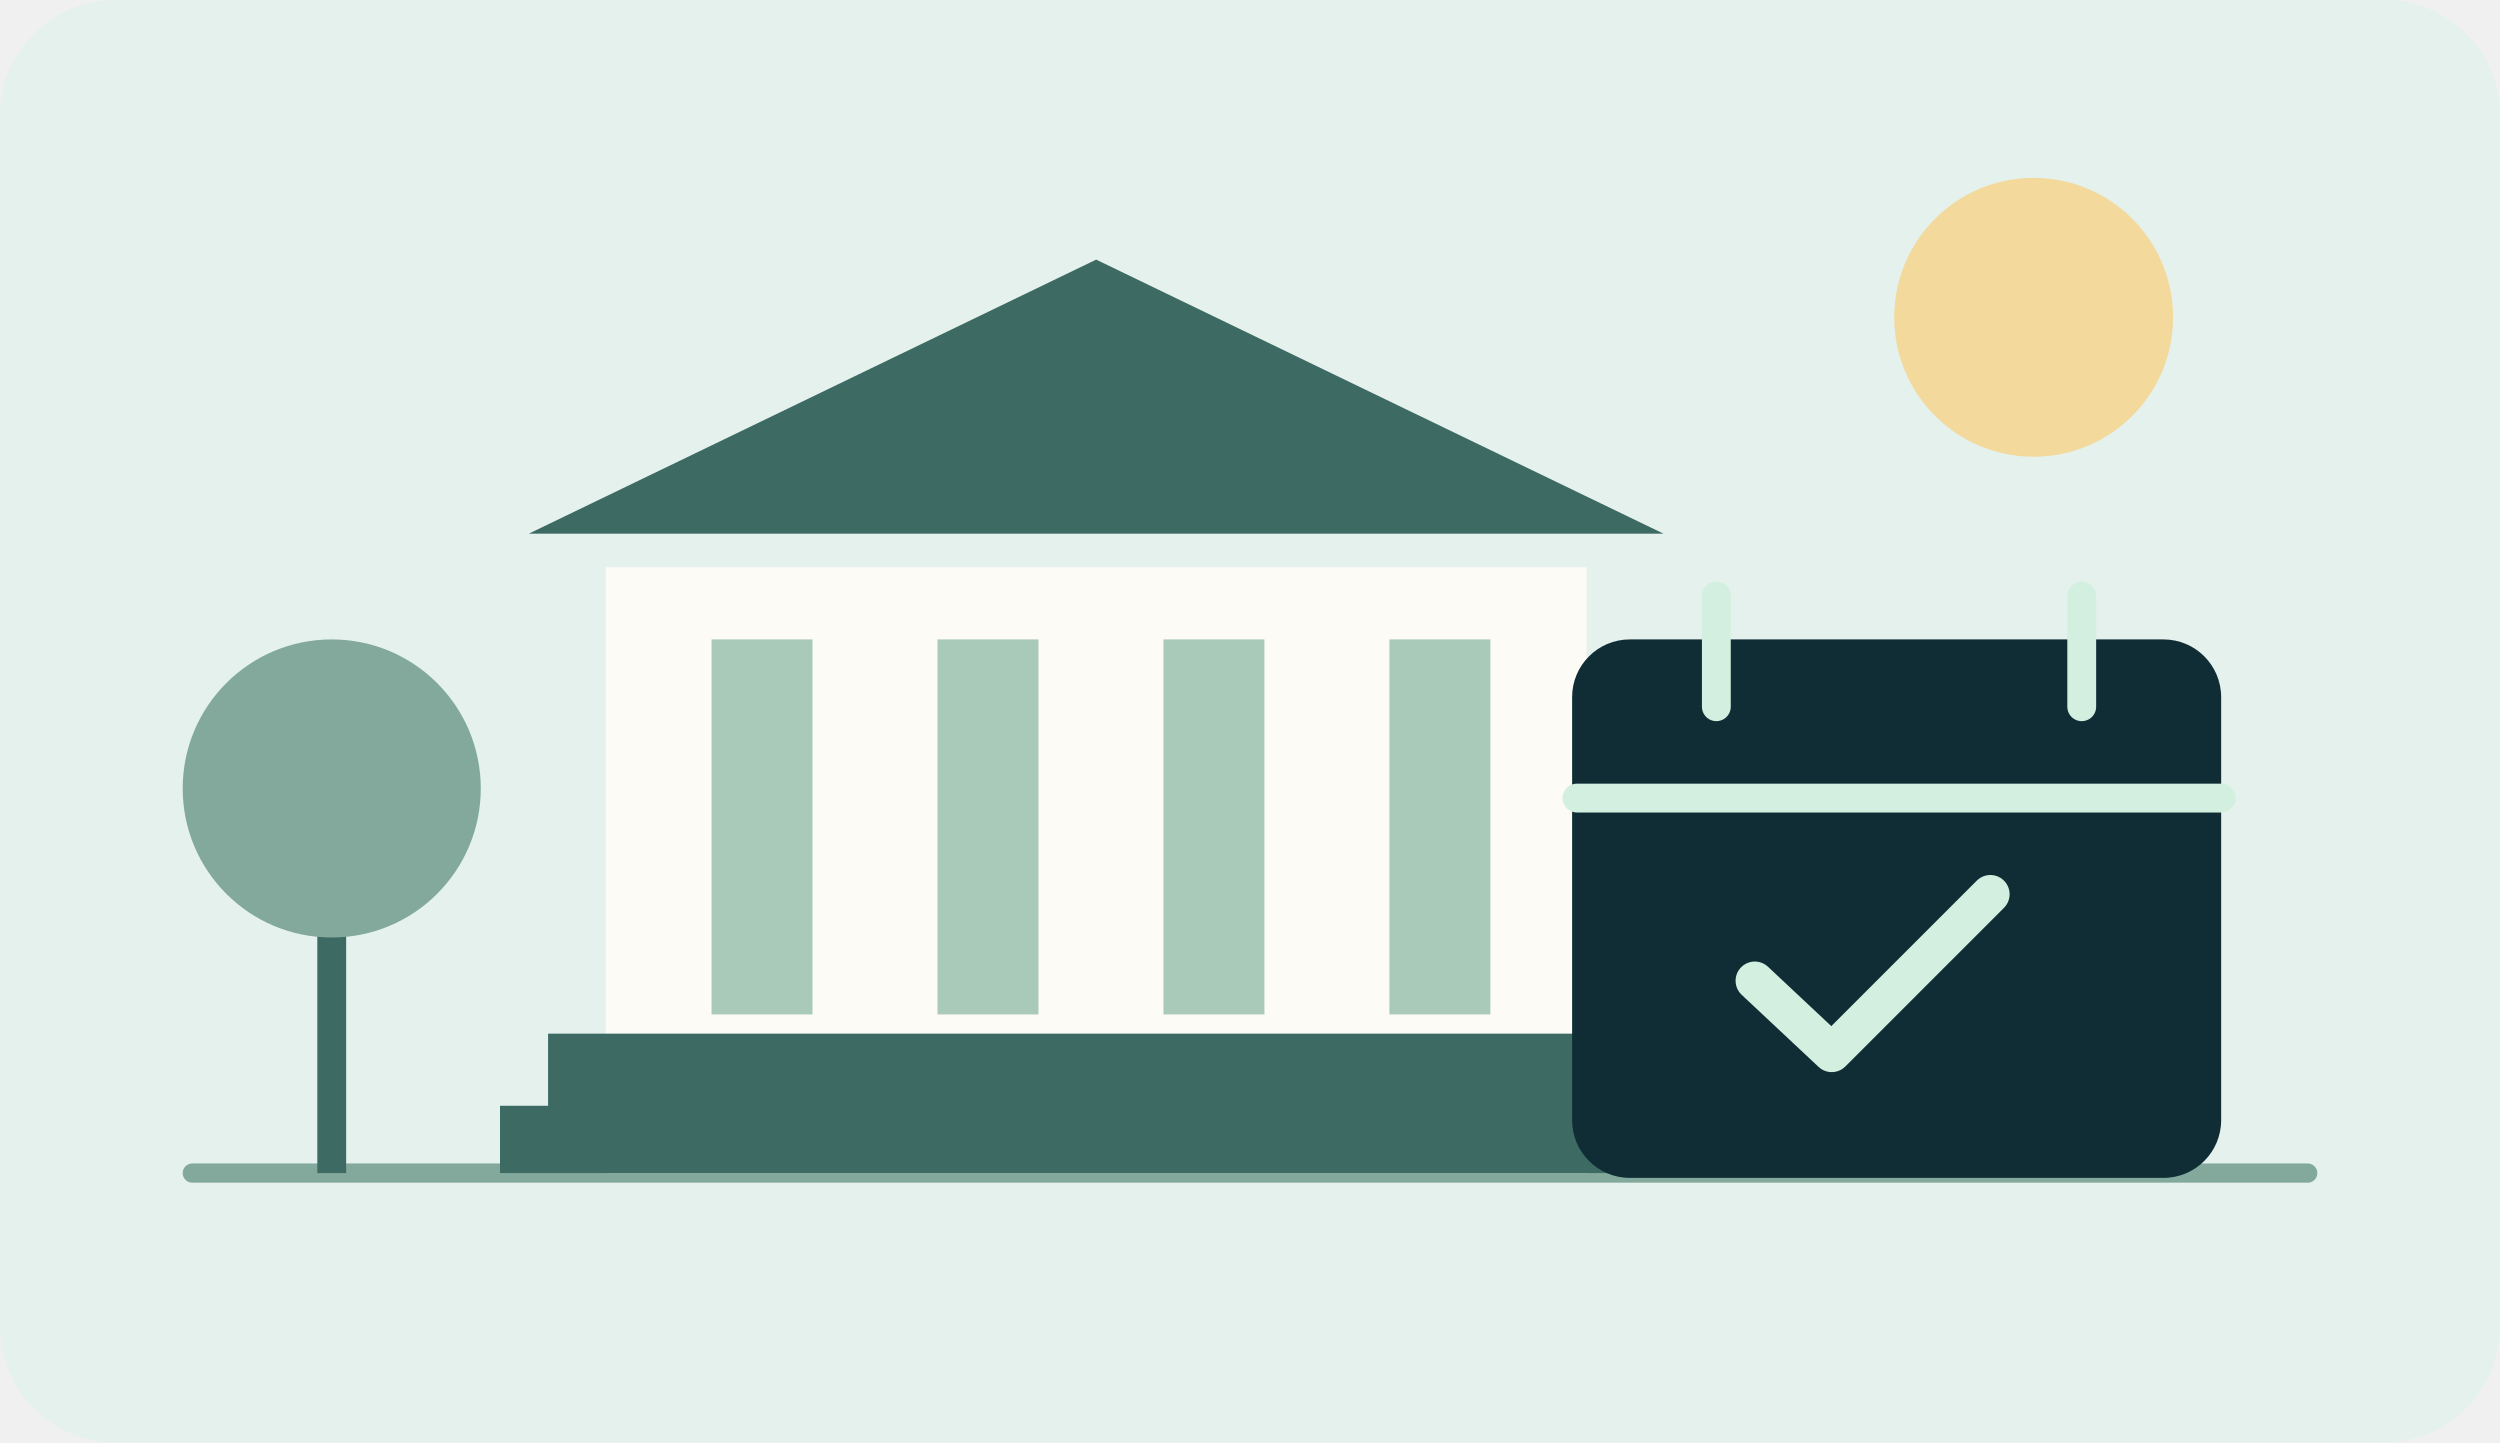
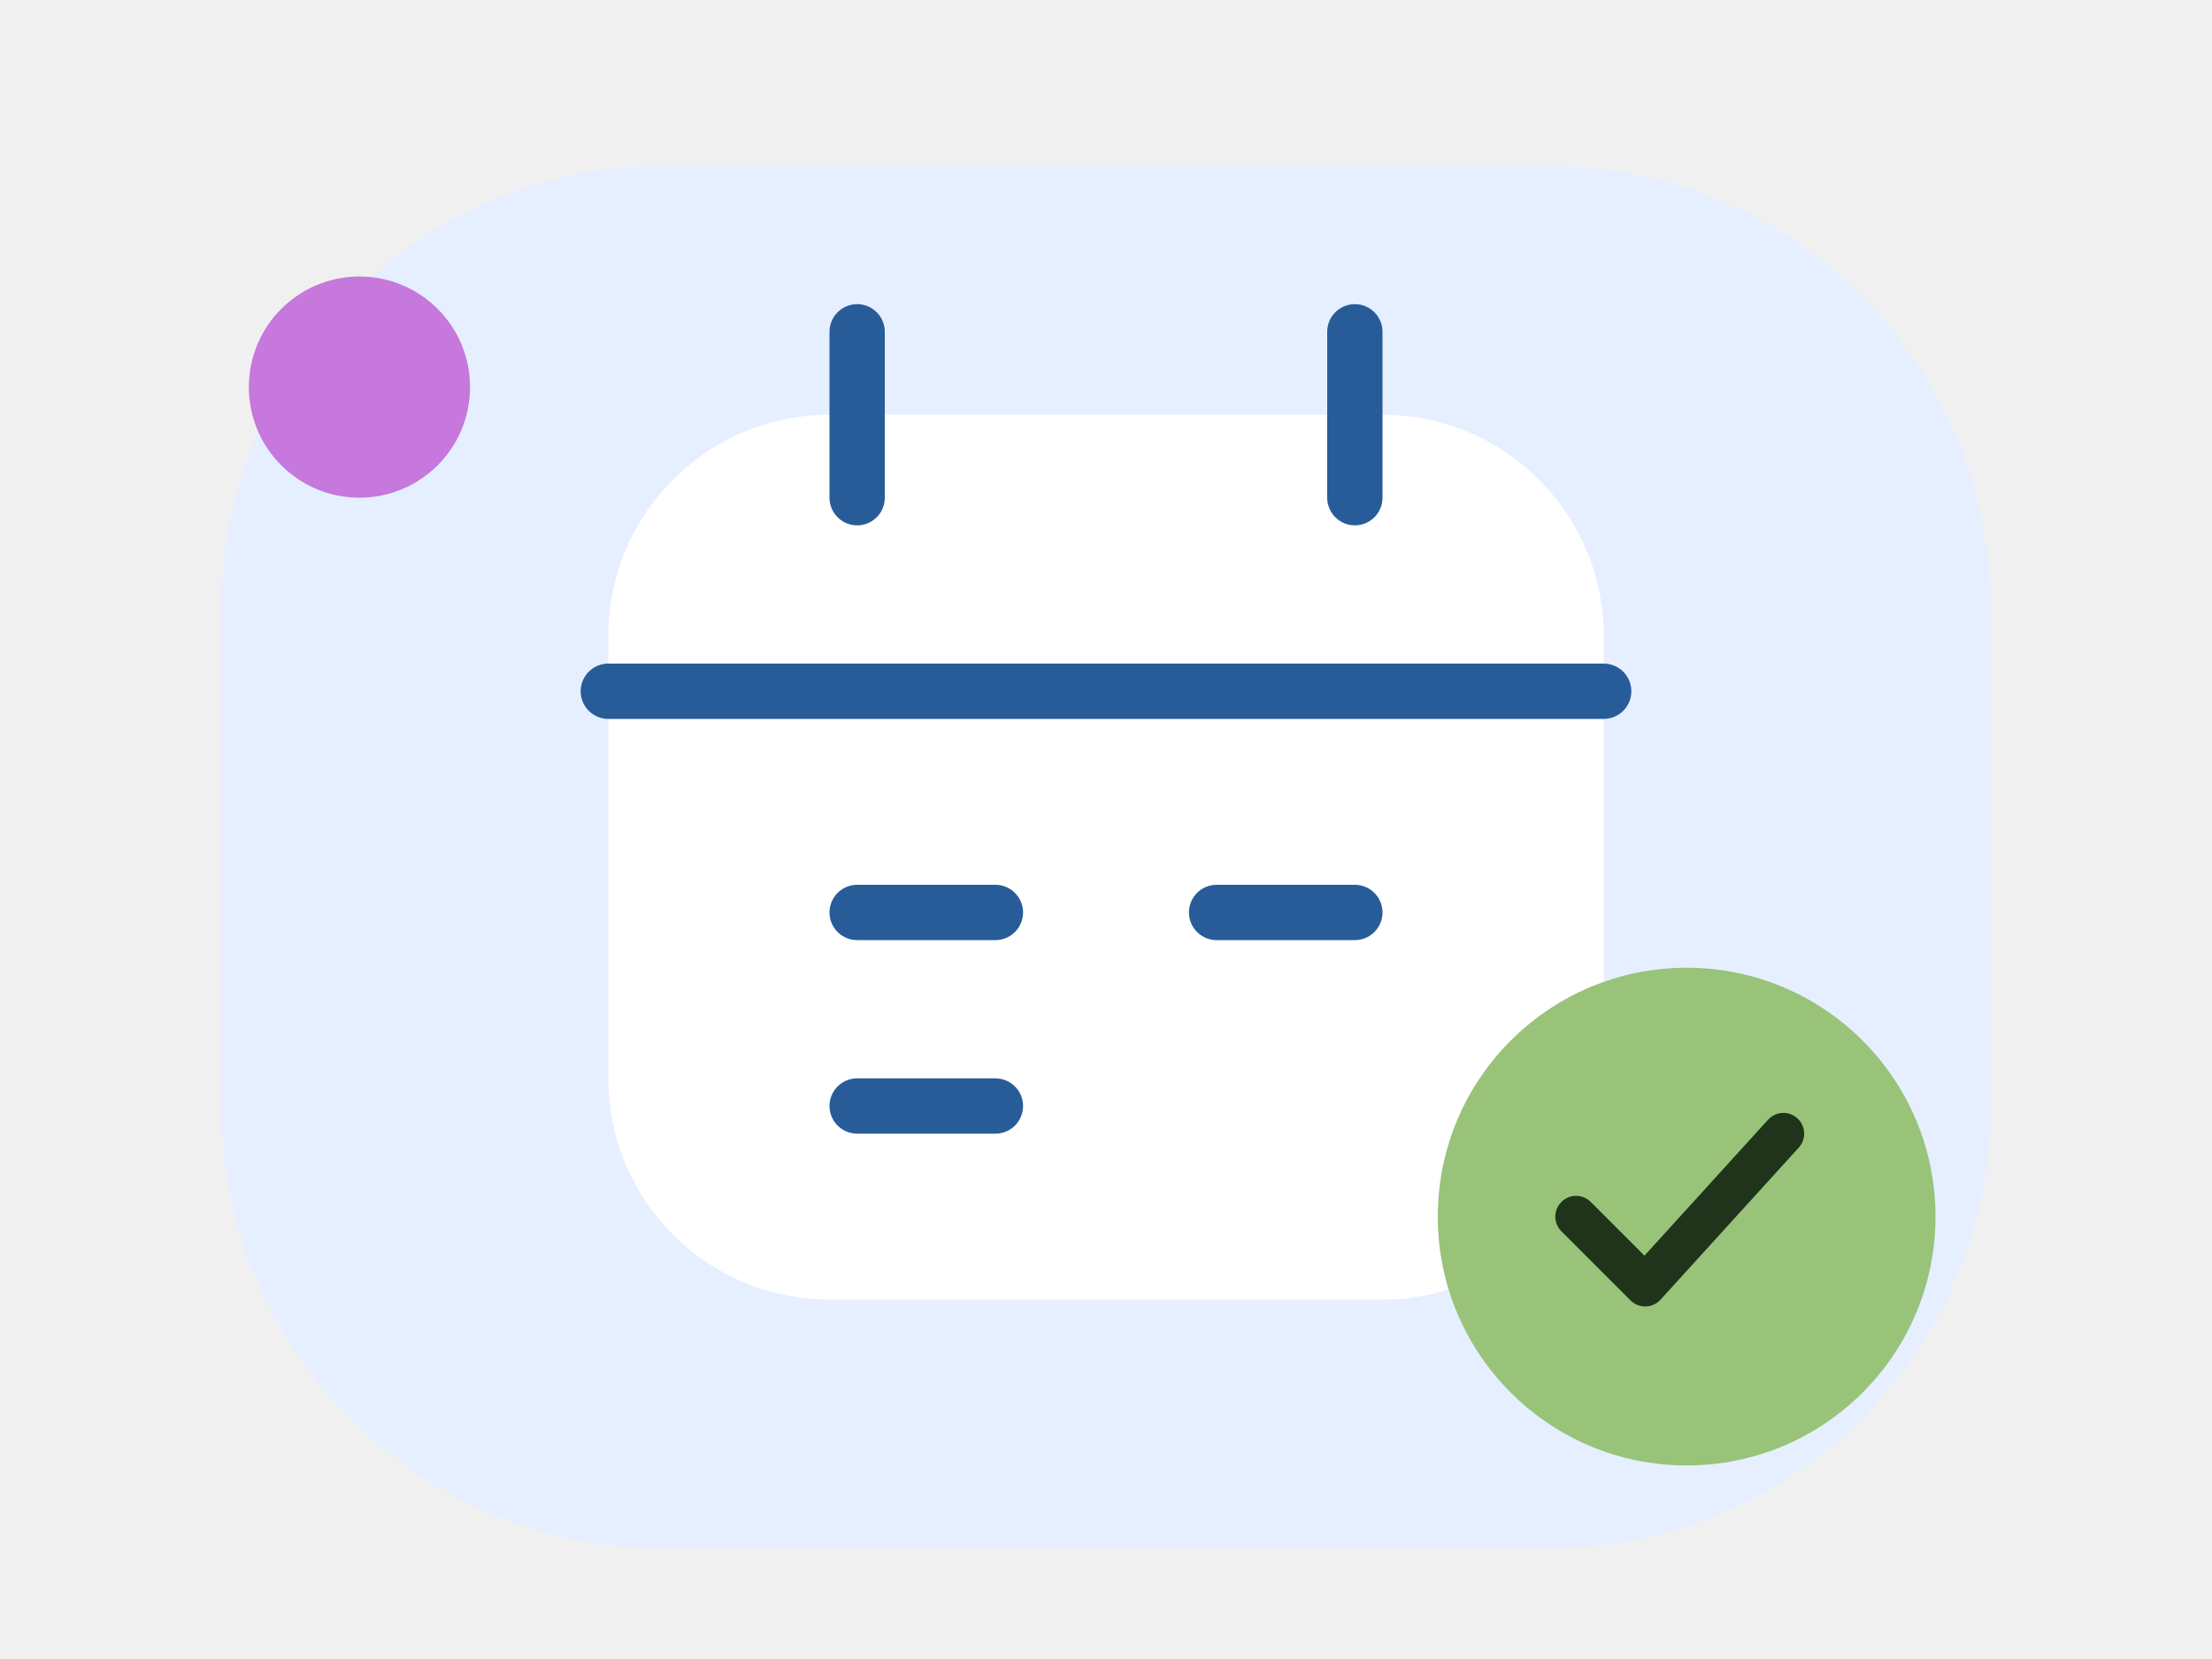
- <svg xmlns="http://www.w3.org/2000/svg" viewBox="0 0 520 300" role="img" aria-labelledby="title">
-   <rect width="520" height="300" rx="24" fill="#e4f1ec" />
-   <circle cx="423" cy="66" r="29" fill="#f3d99c" />
-   <path d="M40 244h440" stroke="#82a99b" stroke-width="4" stroke-linecap="round" />
-   <path d="m110 111 118-57 118 57Z" fill="#3d6a63" />
-   <path d="M126 118h204v126H126z" fill="#fdfbf6" />
-   <path d="M148 133h21v78h-21zm47 0h21v78h-21zm47 0h21v78h-21zm47 0h21v78h-21z" fill="#a9c9b9" />
-   <path d="M114 215h228v15H114zm-10 15h248v14H104z" fill="#3d6a63" />
-   <rect x="327" y="133" width="135" height="112" rx="12" fill="#102c35" />
-   <path d="M328 166h134M357 124v23m76-23v23" stroke="#d3efdf" stroke-width="6" stroke-linecap="round" />
-   <path d="m365 204 16 15 33-33" fill="none" stroke="#d3efdf" stroke-width="8" stroke-linecap="round" stroke-linejoin="round" />
-   <path d="M69 244v-57" stroke="#3d6a63" stroke-width="6" />
-   <circle cx="69" cy="164" r="31" fill="#82a99b" />
+ <svg xmlns="http://www.w3.org/2000/svg" viewBox="0 0 160 120">
+   <rect x="16" y="12" width="128" height="100" rx="32" fill="#e5efff" />
+   <rect x="44" y="30" width="72" height="64" rx="16" fill="#fff" />
+   <g fill="none" stroke="#285c99" stroke-width="4" stroke-linecap="round">
+     <path d="M44 50h72M62 24v12m36-12v12" />
+     <path d="M62 66h10m16 0h10M62 80h10" />
+   </g>
+   <circle cx="122" cy="88" r="18" fill="#98c379" />
+   <path d="m114 88 5 5 10-11" fill="none" stroke="#20341c" stroke-width="3" stroke-linecap="round" stroke-linejoin="round" />
+   <circle cx="26" cy="28" r="8" fill="#c678dd" />
</svg>
